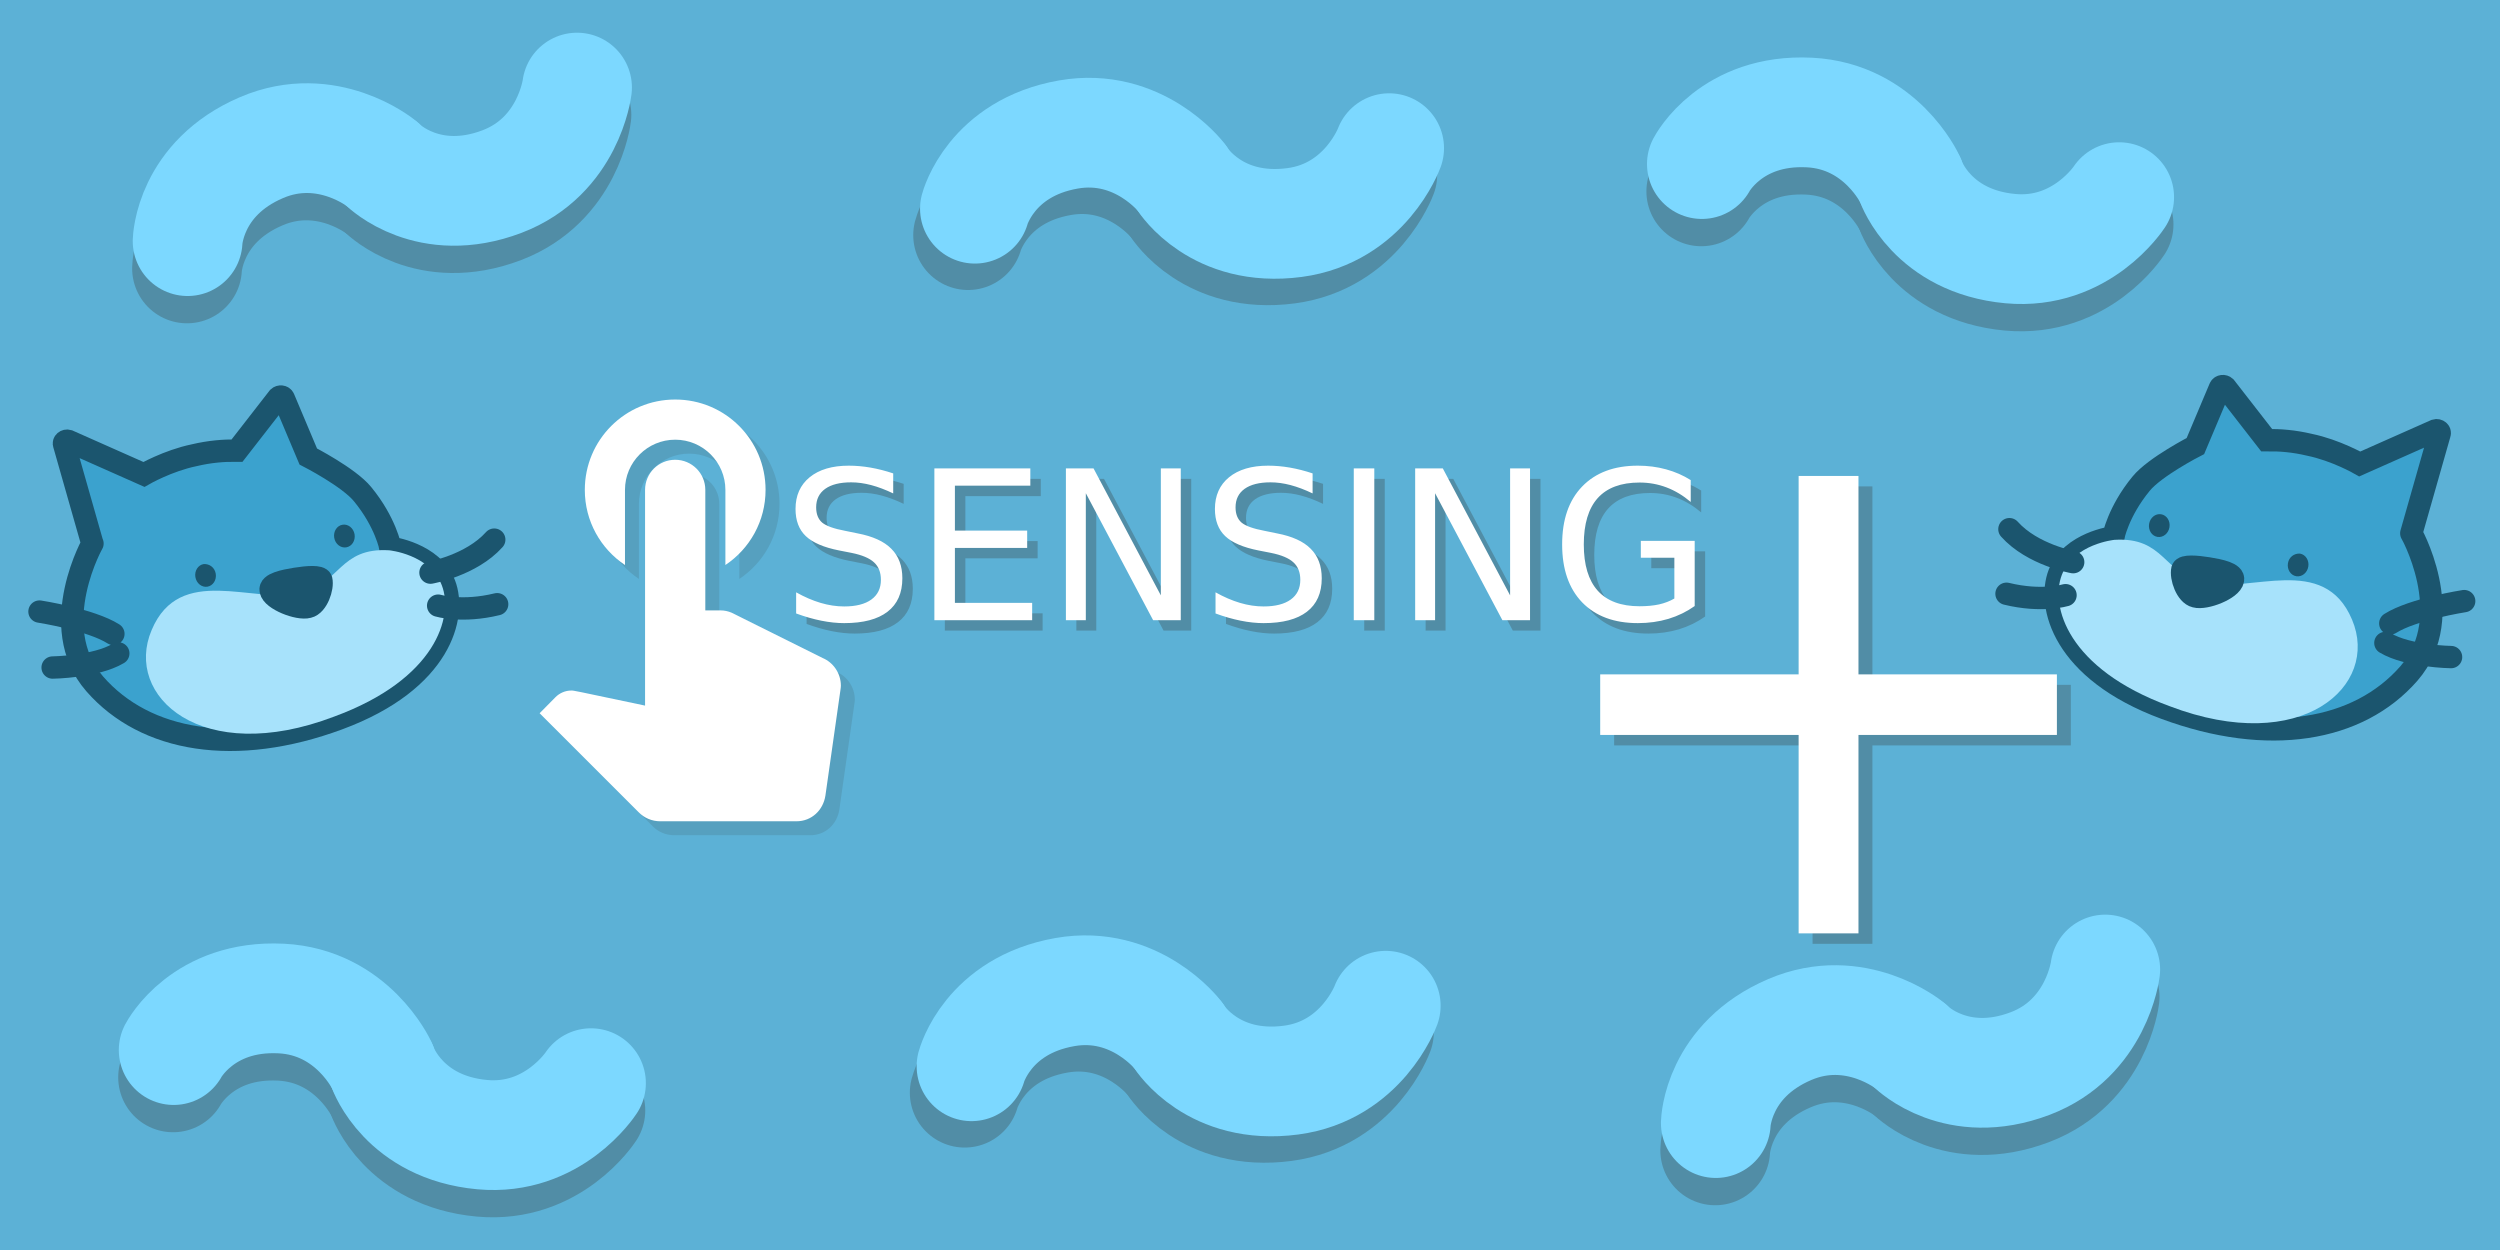
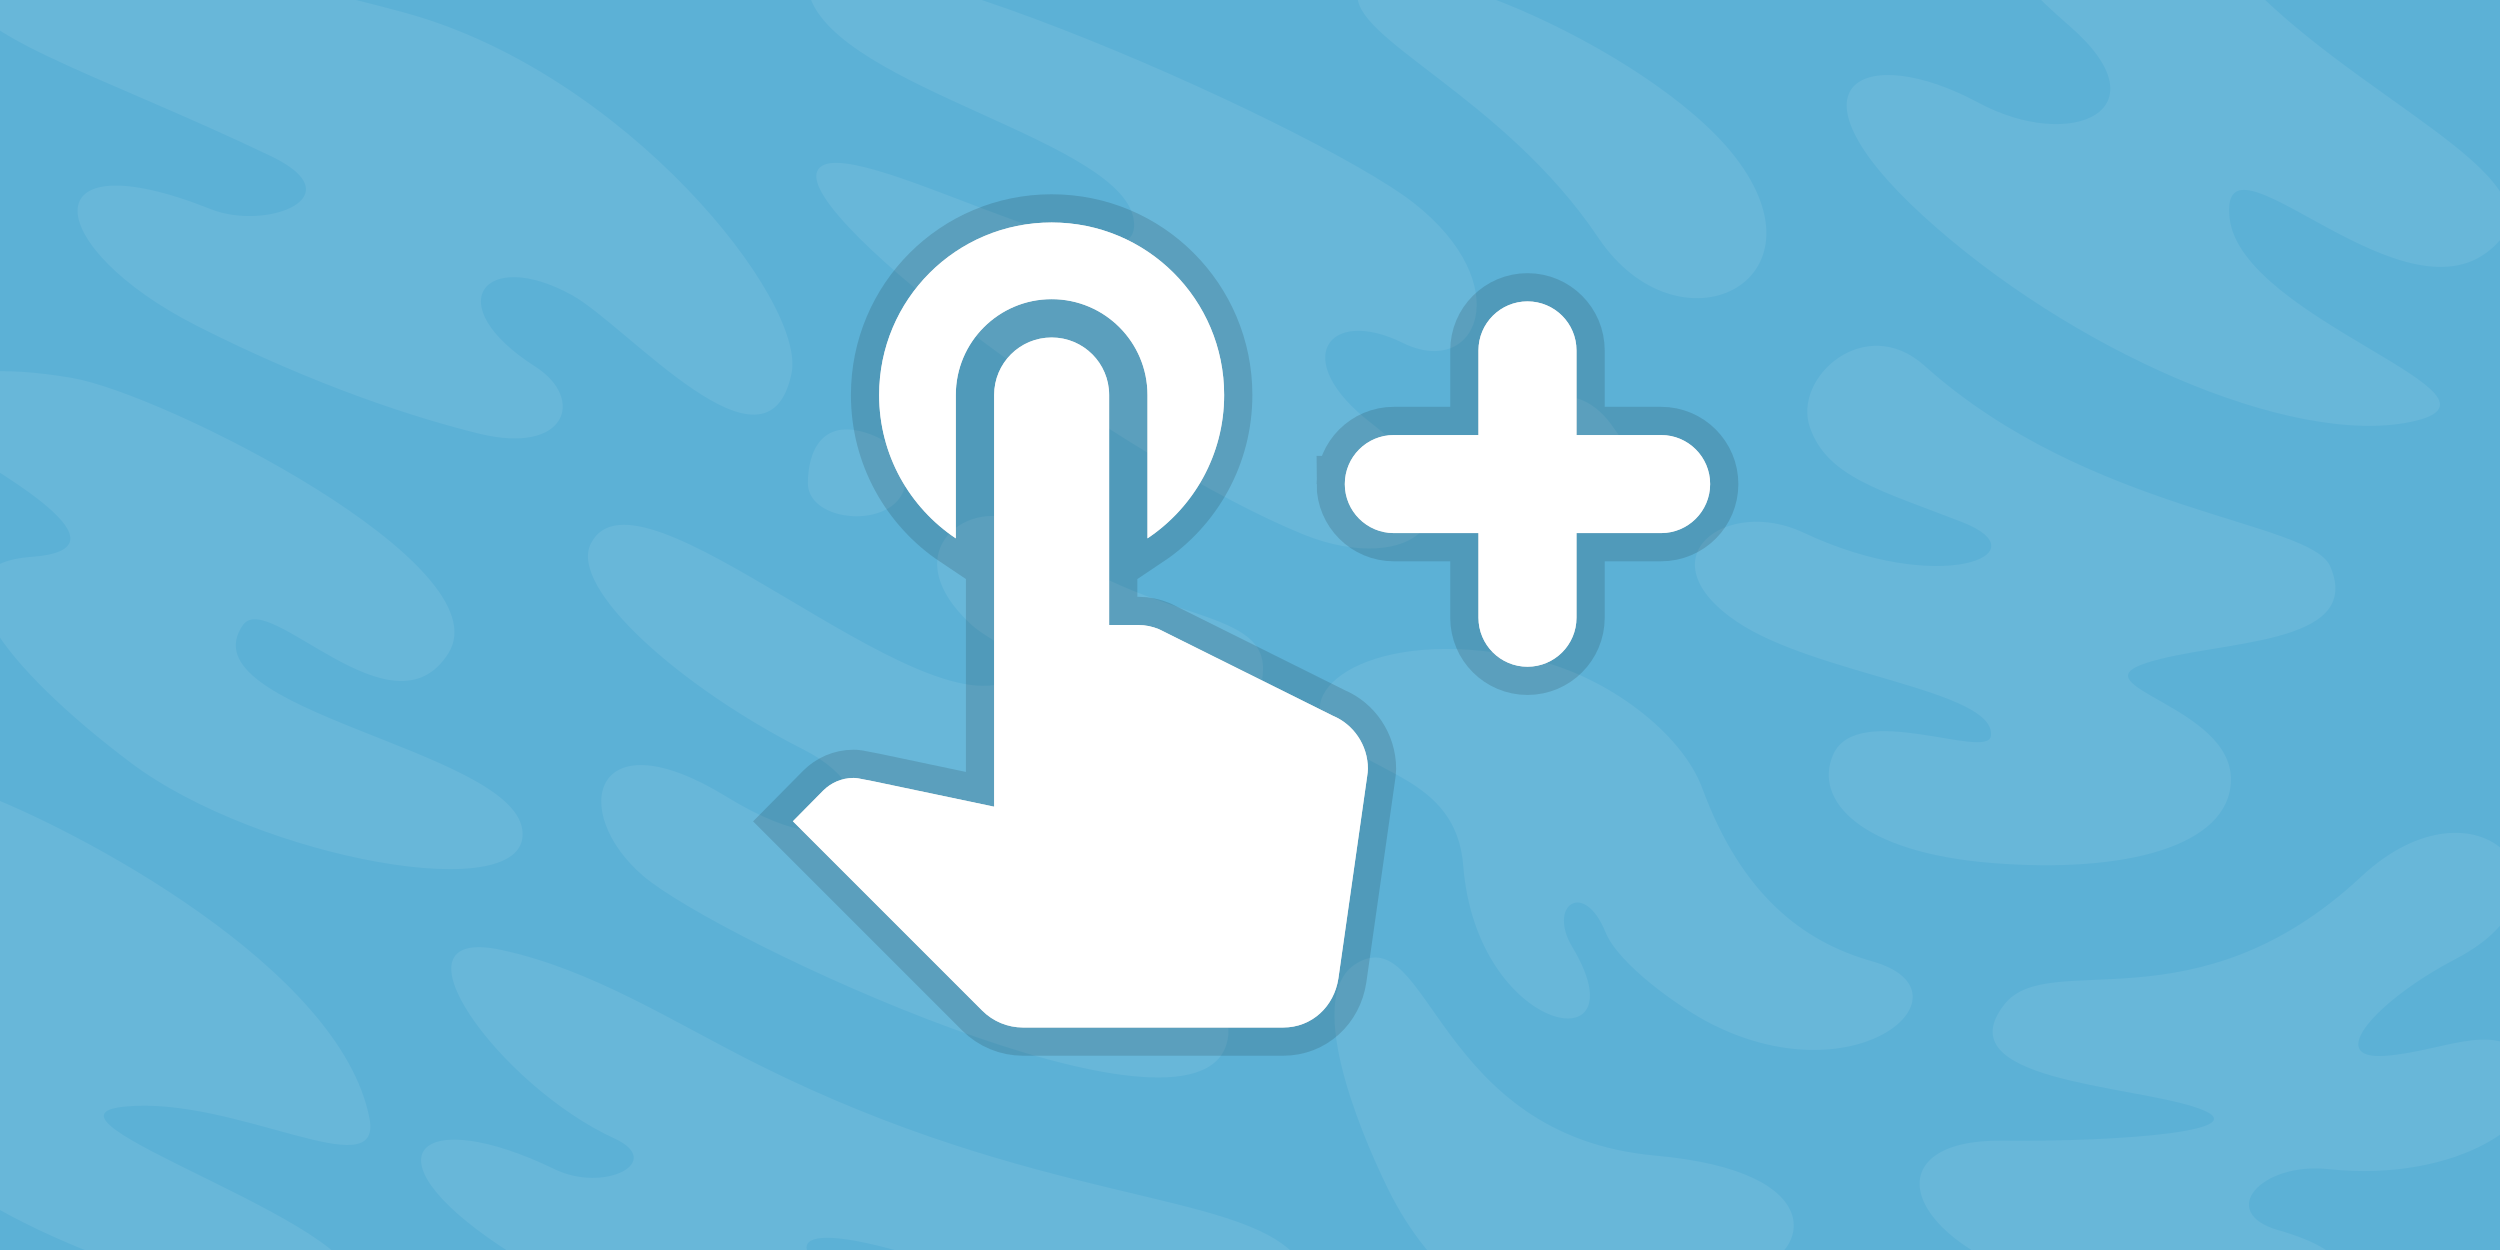
- <svg xmlns="http://www.w3.org/2000/svg" width="600" height="300" viewBox="0 0 600 300">
-   <path fill="#5cb1d6" d="M5e-7 300V5e-7H600V300Z" style="mix-blend-mode:normal;stroke-miterlimit:10;stroke-dasharray:none;stroke-dashoffset:0" />
-   <g fill="none" stroke="#518da6" stroke-linecap="round" stroke-width="27" style="mix-blend-mode:normal;stroke-miterlimit:10;stroke-dasharray:none;stroke-dashoffset:0">
-     <path stroke-width="26.336" d="M44.883 64.425s.427-15.042 17.761-22.458c15.762-6.744 28.644 3.741 28.644 3.741" />
-     <path stroke-width="26.336" d="M138.35 27.567s-2.002 16.488-18.032 22.568c-17.628 6.686-28.372-3.85-28.372-3.85" data-paper-data="{&quot;index&quot;:null}" />
+ <svg xmlns="http://www.w3.org/2000/svg" width="600" height="300">
+   <path fill="#5cb1d6" d="M0 300V0h600v300z" style="mix-blend-mode:normal;stroke-linejoin:miter;stroke-miterlimit:10;stroke-dasharray:none;stroke-dashoffset:0" />
+   <path fill="#fff" fill-opacity=".733" fill-rule="evenodd" d="M194.231-1.183c-7.803-25.58 120.255 30.398 145.132 49.937 24.877 19.541 15.297 42.405-2.71 33.539-18.008-8.865-27.219 4.095-7.648 19.177 29.252 22.543 9.21 37.108-16.197 26.802-42.162-17.105-121.826-75.618-116.666-87.203 5.16-11.583 77.301 32.14 76.037 12.424-1.263-19.714-71.05-32.073-77.948-54.676Zm131.683-.752c3.252-14.883 69.781 12.83 90.495 39.57 23.408 30.226-13.524 48.207-32.843 19.383-22.728-33.913-60.039-48.023-57.652-58.953Zm216.524.78c29.21 28.334 75.604 46.23 54.227 61.867-22.025 16.112-64.266-32.322-61.551-8.33 2.764 24.416 72.414 42.849 43.45 48.884-28.967 6.035-82.07-17.503-117.043-49.49-34.973-31.986-13.85-41.747 13.248-27.16 22.424 12.072 45.258 1.813 21.876-18.405-33.003-28.535-50.364-65.734-30.927-66.69 18.707-.92 45.272 28.815 76.72 59.324zM189.983 89.552c-5.746 28.097-39.416-11.361-52.694-18.71-20.963-11.6-32.224 2.2-8.806 17.15 11.998 7.66 7.618 21.233-13.396 16.11-14.489-3.532-38.946-11.23-67.861-25.908-37.004-18.782-40.428-45.422 3.4-27.99 13.25 5.272 34.786-2.952 14.431-12.71-42.1-20.185-75.99-29.606-73.85-42.078C-6.636-17.13 43.6-11.49 97.033 3.016c53.156 14.43 96.502 69.164 92.95 86.536Zm19.557 14.928c8.654 3.462 10.59 13.351 3.684 17.493-6.906 4.144-19.334 1.383-19.334-5.985 0-7.365 3.224-16.482 15.65-11.508zm349.704 31.422c8.353 19.337-27.118 17.669-44.137 23.217-16.925 5.52 20.744 10.359 20.32 28.215-.373 15.772-25.343 22.376-57.45 19.784-31.514-2.544-42.792-15.075-38.033-25.98 5.725-13.12 37.23 1.521 37.886-4.565 1.186-10.96-42.214-14.622-61.05-27.398-22.534-15.286-2.537-30.13 16.126-21.324 32.627 15.396 57.771 5.147 37.998-2.543-19.776-7.688-32.41-10.837-36.544-22.787-4.136-11.95 13.288-27.522 27.503-14.774 39.51 35.432 92.641 37.185 97.38 48.154zm-171.974-33.23c3.699 5.524 13.387 15.11 9.102 18.813-4.286 3.702-18.878 4.173-27.622-5.95-6.744-7.806-6.547-13.433-.202-17.845 8.17-5.68 15.022-.54 18.722 4.983zm-18.332 55.83c16.524 3.95 34.602 17.092 39.641 30.747 9.46 25.625 24.27 36.814 40.754 41.467 25.334 7.15-2.907 32.88-38.327 15.17-7.804-3.902-22.572-14.457-25.686-22.148-5.157-12.744-13.955-6.428-7.963 3.54 17.104 28.45-22.982 21.239-26.182-19.513-1.711-21.78-23.497-21.754-32.6-32.878-8.425-10.301 12.743-25.379 50.363-16.385zm112.093 82.581c10.676-13.65 45.786 6.523 85.687-30.718 28.006-26.138 55.29 2.775 22.676 19.773-18.988 9.896-31.68 24.269-17.017 23.264 14.664-1.003 29.164-10.042 35.024 3.385 5.192 11.897-17.676 27.126-48.53 23.81-16.34-1.757-26.803 10.418-12.083 14.639 39.469 11.31-6.447 29.014-57.955 11.967-33.525-11.097-37.989-33.75-8.492-33.443 29.495.306 63.022-2.474 46.752-7.951-16.27-5.477-60.323-6.495-46.063-24.726zM333.089 285.28c-7.805-15.937-19.785-46.504-7.638-53.993 17.664-10.895 18.9 41.281 71.796 46.05 42.933 3.87 36.077 23.969 24.515 26.642-11.563 2.676-36.526-9.28-30.458 5.396 6.069 14.676-37.16 18.9-58.215-24.095zM17.308 90.707c22.106 3.797 103.599 44.931 90.312 66.077-13.286 21.145-43.213-15.605-49.332-6.744-14.089 20.4 64.15 29.675 67.055 49.005 2.903 19.33-63.538 6.948-93.95-15.974C.983 160.151-18.317 135.53 7.58 133.645c25.894-1.883-9.56-21.109-18.664-27.137-14.682-9.72-6.872-21.862 28.392-15.801ZM246.83 126.93c27.242 23.056 56.698 18.092 56.29 33.813-.528 20.285-27.805 8.61-30.687 16.896-3.65 10.5 53.354 22.104 38.125 39.617-15.735 18.1-60.187-9.77-66.026.726-7.954 14.304 55.963 10.249 49.896 32.388-7.794 28.466-122.196-24.8-140.102-40.179-17.907-15.38-12.203-38.816 20.123-18.934 32.325 19.881 40.266-.297 18.487-11.31-29.502-14.921-56.53-38.805-51.14-49.485 11.211-22.21 78.98 45.488 101.215 32.455 7.36-4.314-4.96-8.5-9.752-12.871-20.706-18.884 2.314-32.645 13.57-23.116zM30.02 265.578c-26.448 2.582 58.703 28.39 54.833 43.228-3.87 14.838-74.727-8.368-95.057-25.162-32.028-26.453-15.035-37.607 0-38.906 30.547-2.64-28.803-41.096-51.381-52.71-22.579-11.612 17.418-16.343 55.695-2.151 24.327 9.023 87.732 42.582 94.575 78.58 3.198 16.832-32.217-5.459-58.665-2.879zm152.034-10.043c66.875 33.426 114.812 30.11 129.031 45.96 15.224 16.975-24.39 20.366-91.265 0-37.41-11.392-27.852 2.097-13.899 8.319 9.703 4.327 10.518 15.87-20.837 11.848-31.061-3.982-56.641-17.02-64.92-22.526-33.3-22.147-19.276-34.173 12.971-18.52 11.867 5.762 26.634-1.753 14.302-7.392-27.535-12.59-55.826-51.4-27.142-45.244 21.993 4.72 41.1 17.228 61.76 27.555z" data-paper-data="{&quot;index&quot;:null}" opacity=".1" style="mix-blend-mode:normal;stroke-linejoin:miter;stroke-miterlimit:10;stroke-dasharray:none;stroke-dashoffset:0" />
+   <g fill="#fff" fill-rule="evenodd" stroke-linecap="square" style="mix-blend-mode:normal;stroke-linejoin:miter;stroke-miterlimit:10;stroke-dasharray:none;stroke-dashoffset:0">
+     <path stroke="#000" stroke-opacity=".129" stroke-width="13.547" d="M322.753 116.175a11.766 11.766 0 0 1 11.767-11.765h20.309V84.1c0-6.498 5.268-11.766 11.766-11.766S378.36 77.602 378.36 84.1v20.31h20.308c6.498 0 11.766 5.267 11.766 11.765s-5.268 11.766-11.766 11.766h-20.308v20.31c0 6.497-5.268 11.765-11.765 11.765-6.498 0-11.766-5.268-11.766-11.765v-20.31h-20.31a11.766 11.766 0 0 1-11.767-11.766z" />
+     <path d="M322.753 116.175a11.766 11.766 0 0 1 11.767-11.765h20.309V84.1c0-6.498 5.268-11.766 11.766-11.766S378.36 77.602 378.36 84.1v20.31h20.308c6.498 0 11.766 5.267 11.766 11.765s-5.268 11.766-11.766 11.766h-20.308v20.31c0 6.497-5.268 11.765-11.765 11.765-6.498 0-11.766-5.268-11.766-11.765v-20.31h-20.31a11.766 11.766 0 0 1-11.767-11.766z" />
  </g>
-   <g fill="none" stroke="#518da6" stroke-linecap="round" stroke-width="27" style="mix-blend-mode:normal;stroke-miterlimit:10;stroke-dasharray:none;stroke-dashoffset:0">
-     <path stroke-width="26.336" d="M408.305 45.928s6.991-13.326 25.82-12.375c17.122.864 24.09 15.941 24.09 15.941" />
-     <path stroke-width="26.336" d="M508.463 53.867s-9.041 13.933-26.112 12.354c-18.773-1.736-23.798-15.92-23.798-15.92" data-paper-data="{&quot;index&quot;:null}" />
-   </g>
-   <g fill="none" stroke="#518da6" stroke-linecap="round" stroke-width="27" style="mix-blend-mode:normal;stroke-miterlimit:10;stroke-dasharray:none;stroke-dashoffset:0">
-     <path stroke-width="26.336" d="M41.538 258.57s6.991-13.326 25.82-12.375c17.122.864 24.09 15.941 24.09 15.941" />
-     <path stroke-width="26.336" d="M141.695 266.51s-9.041 13.933-26.112 12.354c-18.773-1.736-23.798-15.92-23.798-15.92" data-paper-data="{&quot;index&quot;:null}" />
-   </g>
-   <g fill="none" stroke="#518da6" stroke-linecap="round" stroke-width="27" style="mix-blend-mode:normal;stroke-miterlimit:10;stroke-dasharray:none;stroke-dashoffset:0">
-     <path stroke-width="26.336" d="M411.65 276.092s.427-15.042 17.761-22.458c15.762-6.744 28.644 3.741 28.644 3.741" />
-     <path stroke-width="26.336" d="M505.117 239.234s-2.002 16.488-18.032 22.568c-17.628 6.686-28.372-3.85-28.372-3.85" data-paper-data="{&quot;index&quot;:null}" />
-   </g>
-   <g fill="none" stroke="#7cd8ff" stroke-linecap="round" stroke-width="27" style="mix-blend-mode:normal;stroke-miterlimit:10;stroke-dasharray:none;stroke-dashoffset:0">
-     <path stroke-width="26.336" d="M45.025 57.874s.427-15.042 17.761-22.458c15.762-6.744 28.644 3.741 28.644 3.741" />
-     <path stroke-width="26.336" d="M138.492 21.017s-2.002 16.488-18.032 22.568c-17.628 6.686-28.372-3.85-28.372-3.85" data-paper-data="{&quot;index&quot;:null}" />
-   </g>
-   <g fill="none" stroke="#7cd8ff" stroke-linecap="round" stroke-width="27" style="mix-blend-mode:normal;stroke-miterlimit:10;stroke-dasharray:none;stroke-dashoffset:0">
-     <path stroke-width="26.336" d="M408.447 39.378s6.991-13.326 25.82-12.375c17.122.864 24.09 15.941 24.09 15.941" />
-     <path stroke-width="26.336" d="M508.605 47.317s-9.041 13.933-26.112 12.354c-18.773-1.736-23.798-15.92-23.798-15.92" data-paper-data="{&quot;index&quot;:null}" />
-   </g>
-   <g fill="none" stroke="#7cd8ff" stroke-linecap="round" stroke-width="27" style="mix-blend-mode:normal;stroke-miterlimit:10;stroke-dasharray:none;stroke-dashoffset:0">
-     <path stroke-width="26.336" d="M41.68 252.02s6.991-13.326 25.82-12.375c17.122.864 24.09 15.941 24.09 15.941" />
-     <path stroke-width="26.336" d="M141.838 259.959s-9.041 13.933-26.112 12.354c-18.773-1.736-23.798-15.92-23.798-15.92" data-paper-data="{&quot;index&quot;:null}" />
-   </g>
-   <path fill="#56a0bf" d="M143.702 120.923c0-12.002 9.688-21.69 21.69-21.69 12.002 0 21.69 9.688 21.69 21.69 0 7.519-3.808 14.123-9.64 18.027v-18.027c0-6.655-5.395-12.05-12.05-12.05-6.655 0-12.05 5.395-12.05 12.05v18.027c-5.832-3.904-9.64-10.508-9.64-18.027zm61.455 46.995c0 .289-.048.627-.096.964l-3.615 25.401c-.53 3.519-3.326 6.17-6.941 6.17h-32.728c-1.976 0-3.808-.819-5.109-2.121l-23.811-23.811 3.808-3.856c.964-.964 2.314-1.591 3.808-1.591.627 0 .337-.048 17.689 3.615v-51.767c0-4.001 3.229-7.23 7.23-7.23 4.001 0 7.23 3.229 7.23 7.23v28.92h3.663c.916 0 1.783.193 2.603.53l21.883 10.893c2.555 1.06 4.386 3.663 4.386 6.652z" style="mix-blend-mode:normal;stroke-miterlimit:10;stroke-dasharray:none;stroke-dashoffset:0" />
-   <g fill="none" stroke="#7cd8ff" stroke-linecap="round" stroke-width="27" style="mix-blend-mode:normal;stroke-miterlimit:10;stroke-dasharray:none;stroke-dashoffset:0">
-     <path stroke-width="26.336" d="M411.793 269.541s.427-15.042 17.761-22.458c15.762-6.744 28.644 3.741 28.644 3.741" />
-     <path stroke-width="26.336" d="M505.26 232.684s-2.002 16.488-18.032 22.568c-17.628 6.686-28.372-3.85-28.372-3.85" data-paper-data="{&quot;index&quot;:null}" />
-   </g>
-   <path fill="#fff" d="M140.355 117.577c0-12.002 9.688-21.69 21.69-21.69 12.002 0 21.69 9.688 21.69 21.69 0 7.519-3.808 14.123-9.64 18.027v-18.027c0-6.655-5.395-12.05-12.05-12.05-6.655 0-12.05 5.395-12.05 12.05v18.027c-5.832-3.904-9.64-10.508-9.64-18.027zm61.455 46.995c0 .289-.048.627-.096.964l-3.615 25.401c-.53 3.519-3.326 6.17-6.941 6.17h-32.728c-1.976 0-3.808-.819-5.109-2.121l-23.811-23.811 3.808-3.856c.964-.964 2.314-1.591 3.808-1.591.627 0 .337-.048 17.689 3.615v-51.767c0-4.001 3.229-7.23 7.23-7.23 4.001 0 7.23 3.229 7.23 7.23v28.92h3.663c.916 0 1.783.193 2.603.53l21.883 10.893c2.555 1.06 4.386 3.663 4.386 6.652z" style="mix-blend-mode:normal;stroke-miterlimit:10;stroke-dasharray:none;stroke-dashoffset:0" />
-   <g aria-label="SENSING" style="font-size:51.22px;font-family:&quot;Sans Serif&quot;;fill:#518da6;stroke-width:1.281;stroke-miterlimit:10">
-     <path d="M232.873 160.562v4.927q-2.876-1.376-5.427-2.051-2.551-.675-4.927-.675-4.127 0-6.378 1.601-2.226 1.601-2.226 4.552 0 2.476 1.476 3.751 1.501 1.25 5.652 2.026l3.051.625q5.652 1.075 8.328 3.802 2.701 2.701 2.701 7.253 0 5.427-3.651 8.228-3.626 2.801-10.654 2.801-2.651 0-5.652-.6-2.976-.6-6.177-1.776v-5.202q3.076 1.726 6.027 2.601 2.951.875 5.802.875 4.327 0 6.678-1.701 2.351-1.701 2.351-4.852 0-2.751-1.701-4.302-1.676-1.551-5.527-2.326l-3.076-.6q-5.652-1.125-8.178-3.526-2.526-2.401-2.526-6.678 0-4.952 3.476-7.803 3.501-2.851 9.629-2.851 2.626 0 5.352.475 2.726.475 5.577 1.426zM243.002 159.337h23.609v4.252h-18.557v11.054h17.782v4.252h-17.782v13.53h19.008v4.252h-24.06zM275.364 159.337h6.803l16.557 31.237v-31.237h4.902v37.34h-6.803l-16.557-31.237v31.237h-4.902zM336.064 160.562v4.927q-2.876-1.376-5.427-2.051-2.551-.675-4.927-.675-4.127 0-6.378 1.601-2.226 1.601-2.226 4.552 0 2.476 1.476 3.751 1.501 1.25 5.652 2.026l3.051.625q5.652 1.075 8.328 3.802 2.701 2.701 2.701 7.253 0 5.427-3.651 8.228-3.626 2.801-10.654 2.801-2.651 0-5.652-.6-2.976-.6-6.177-1.776v-5.202q3.076 1.726 6.027 2.601 2.951.875 5.802.875 4.327 0 6.678-1.701 2.351-1.701 2.351-4.852 0-2.751-1.701-4.302-1.676-1.551-5.527-2.326l-3.076-.6q-5.652-1.125-8.178-3.526-2.526-2.401-2.526-6.678 0-4.952 3.476-7.803 3.501-2.851 9.629-2.851 2.626 0 5.352.475 2.726.475 5.577 1.426zM346.193 159.337h5.052v37.34h-5.052zM361.299 159.337h6.803l16.557 31.237v-31.237h4.902v37.34h-6.803l-16.557-31.237v31.237h-4.902zM425.074 191.35v-10.029h-8.253v-4.152h13.255v16.031q-2.926 2.076-6.453 3.151-3.526 1.05-7.528 1.05-8.753 0-13.705-5.102-4.927-5.127-4.927-14.256 0-9.154 4.927-14.256 4.952-5.127 13.705-5.127 3.651 0 6.928.9 3.301.9 6.077 2.651v5.377q-2.801-2.376-5.952-3.576-3.151-1.2-6.628-1.2-6.853 0-10.304 3.827-3.426 3.827-3.426 11.405 0 7.553 3.426 11.38 3.451 3.827 10.304 3.827 2.676 0 4.777-.45 2.101-.475 3.776-1.451z" style="font-family:&quot;DejaVu Sans&quot;;-inkscape-font-specification:&quot;DejaVu Sans&quot;" transform="translate(-10.27059 -40.49191) scale(.9754239)" />
-   </g>
-   <path fill="none" d="M166.584 77.244h115.68V192.924h-115.68z" style="mix-blend-mode:normal;stroke-miterlimit:10;stroke-dasharray:none;stroke-dashoffset:0" />
-   <g aria-label="SENSING" style="font-size:51.22px;font-family:&quot;Sans Serif&quot;;fill:#fff;stroke-width:1.281;stroke-miterlimit:10">
-     <path d="M230.3 157.989v4.927q-2.876-1.376-5.427-2.051-2.551-.675-4.927-.675-4.127 0-6.378 1.601-2.226 1.601-2.226 4.552 0 2.476 1.476 3.751 1.501 1.25 5.652 2.026l3.051.625q5.652 1.075 8.328 3.802 2.701 2.701 2.701 7.253 0 5.427-3.651 8.228-3.626 2.801-10.654 2.801-2.651 0-5.652-.6-2.976-.6-6.177-1.776v-5.202q3.076 1.726 6.027 2.601 2.951.875 5.802.875 4.327 0 6.678-1.701 2.351-1.701 2.351-4.852 0-2.751-1.701-4.302-1.676-1.551-5.527-2.326l-3.076-.6q-5.652-1.125-8.178-3.526-2.526-2.401-2.526-6.678 0-4.952 3.476-7.803 3.501-2.851 9.629-2.851 2.626 0 5.352.475 2.726.475 5.577 1.426zM240.429 156.764h23.609v4.252h-18.557V172.07h17.782v4.252h-17.782v13.53h19.008v4.252h-24.06zM272.791 156.764h6.803l16.557 31.237V156.764h4.902v37.34h-6.803l-16.557-31.237v31.237h-4.902zM333.491 157.989v4.927q-2.876-1.376-5.427-2.051-2.551-.675-4.927-.675-4.127 0-6.378 1.601-2.226 1.601-2.226 4.552 0 2.476 1.476 3.751 1.501 1.25 5.652 2.026l3.051.625q5.652 1.075 8.328 3.802 2.701 2.701 2.701 7.253 0 5.427-3.651 8.228-3.626 2.801-10.654 2.801-2.651 0-5.652-.6-2.976-.6-6.177-1.776v-5.202q3.076 1.726 6.027 2.601 2.951.875 5.802.875 4.327 0 6.678-1.701 2.351-1.701 2.351-4.852 0-2.751-1.701-4.302-1.676-1.551-5.527-2.326l-3.076-.6q-5.652-1.125-8.178-3.526-2.526-2.401-2.526-6.678 0-4.952 3.476-7.803 3.501-2.851 9.629-2.851 2.626 0 5.352.475 2.726.475 5.577 1.426zM343.62 156.764h5.052v37.34h-5.052zM358.726 156.764h6.803l16.557 31.237V156.764h4.902v37.34h-6.803l-16.557-31.237v31.237h-4.902zM422.501 188.777v-10.029h-8.253V174.596h13.255v16.031q-2.926 2.076-6.453 3.151-3.526 1.05-7.528 1.05-8.753 0-13.705-5.102-4.927-5.127-4.927-14.256 0-9.154 4.927-14.256 4.952-5.127 13.705-5.127 3.651 0 6.928.9 3.301.9 6.077 2.651v5.377q-2.801-2.376-5.952-3.576-3.151-1.2-6.628-1.2-6.853 0-10.304 3.827-3.426 3.827-3.426 11.405 0 7.553 3.426 11.38 3.451 3.827 10.304 3.827 2.676 0 4.777-.45 2.101-.475 3.776-1.451z" style="font-family:&quot;DejaVu Sans&quot;;-inkscape-font-specification:&quot;DejaVu Sans&quot;" transform="translate(-10.27059 -40.49191) scale(.9754239)" />
-   </g>
-   <path d="M471.231 161.192v48.822h48.822v14.901H471.231v48.822h-14.726v-48.822h-48.822v-14.901h48.822v-48.822z" aria-label="+" style="font-size:179.512px;font-family:&quot;Sans Serif&quot;;fill:#518da6;stroke-width:4.488;stroke-miterlimit:10" transform="translate(-10.27059 -40.49191) scale(.9754239)" />
-   <path d="M467.801 158.619v48.822h48.822v14.901h-48.822v48.822h-14.726v-48.822h-48.822v-14.901h48.822v-48.822z" aria-label="+" style="font-size:179.512px;font-family:&quot;Sans Serif&quot;;fill:#fff;stroke-width:4.488;stroke-miterlimit:10" transform="translate(-10.27059 -40.49191) scale(.9754239)" />
-   <g fill="none" stroke="#518da6" stroke-linecap="round" stroke-width="27" style="mix-blend-mode:normal;stroke-miterlimit:10;stroke-dasharray:none;stroke-dashoffset:0">
-     <path stroke-width="26.336" d="M232.345 56.433s3.853-14.546 22.422-17.806c16.886-2.965 27.032 10.186 27.032 10.186" />
-     <path stroke-width="26.336" d="M331.761 41.904s-5.716 15.595-22.711 17.851c-18.689 2.481-26.742-10.23-26.742-10.23" data-paper-data="{&quot;index&quot;:null}" />
-   </g>
-   <g fill="none" stroke="#7cd8ff" stroke-linecap="round" stroke-width="27" style="mix-blend-mode:normal;stroke-miterlimit:10;stroke-dasharray:none;stroke-dashoffset:0">
-     <path stroke-width="26.336" d="M233.98 50.088s3.853-14.546 22.422-17.806c16.886-2.965 27.032 10.186 27.032 10.186" />
-     <path stroke-width="26.336" d="M333.396 35.559s-5.716 15.595-22.711 17.851c-18.689 2.481-26.742-10.23-26.742-10.23" data-paper-data="{&quot;index&quot;:null}" />
-   </g>
-   <g fill="none" stroke="#518da6" stroke-linecap="round" stroke-width="27" style="mix-blend-mode:normal;stroke-miterlimit:10;stroke-dasharray:none;stroke-dashoffset:0">
-     <path stroke-width="26.336" d="M231.528 262.247s3.853-14.546 22.422-17.806c16.886-2.965 27.032 10.186 27.032 10.186" />
-     <path stroke-width="26.336" d="M330.944 247.718s-5.716 15.595-22.711 17.851c-18.689 2.481-26.742-10.23-26.742-10.23" data-paper-data="{&quot;index&quot;:null}" />
-   </g>
-   <g fill="none" stroke="#7cd8ff" stroke-linecap="round" stroke-width="27" style="mix-blend-mode:normal;stroke-miterlimit:10;stroke-dasharray:none;stroke-dashoffset:0">
-     <path stroke-width="26.336" d="M233.163 255.903s3.853-14.546 22.422-17.806c16.886-2.965 27.032 10.186 27.032 10.186" />
-     <path stroke-width="26.336" d="M332.579 241.374s-5.716 15.595-22.711 17.851c-18.689 2.481-26.742-10.23-26.742-10.23" data-paper-data="{&quot;index&quot;:null}" />
-   </g>
-   <g fill-rule="evenodd" style="mix-blend-mode:normal;stroke-miterlimit:10;stroke-dasharray:none;stroke-dashoffset:0">
-     <path fill="#3ba2ce" stroke="#1b556e" stroke-width="5.365" d="M66.81 95.39c.363-.338 1.065-.312 1.289.209l5.887 13.962s9.728 4.976 13.035 9.04c5.557 6.767 6.683 12.857 6.683 12.857s10.107 1.29 12.991 8.769c2.885 7.479-.715 23.117-25.438 32.281-24.723 9.164-46.357 5.559-58.51-8.364-12.153-13.923.067-34.862-.572-33.643l-6.792-23.853c-.224-.521.389-1.039.977-.855l18.175 8.068s5.739-3.3 12.079-4.606c3.759-.888 7.064-1.144 10.276-1.107z" />
-     <path fill="#a7e2fb" d="M93.384 132.068s9.769.926 12.653 8.405c2.885 7.479-1.369 22.526-25.842 31.51-31.772 12.118-50.563-4.912-43.794-20.785 6.746-16.009 24.37-6.179 35.648-8.843 9.67-2.264 9.37-10.998 21.335-10.287z" />
-     <path fill="none" stroke="#1b556e" stroke-linecap="round" stroke-linejoin="round" stroke-width="5.365" d="M118.62 129.513c-5.548 6.196-15.306 7.917-15.306 7.917M119.319 145.013c-8.448 2.066-14.163.343-14.163.343" />
-     <path fill="#1b556e" stroke="#1b556e" stroke-linecap="round" stroke-linejoin="round" stroke-width="5.365" d="M70.934 138.912c2.853-.462 5.885-.675 6.175.254.444 1.88-.977 6.013-3.129 6.501-2.401.668-8.656-1.804-9.009-3.977-.4-1.608 3.246-2.338 5.962-2.778z" />
-     <path fill="none" stroke="#1b556e" stroke-linecap="round" stroke-linejoin="round" stroke-width="5.365" d="M9.477 146.778s12.298 1.911 17.735 5.351M28.39 156.818c-5.467 3.256-15.761 3.39-15.761 3.39" />
-     <path fill="#1b556e" d="M85.099 128.253c.242 1.494-.647 2.893-2.005 3.113-1.358.22-2.643-.826-2.885-2.321-.242-1.494.647-2.893 2.005-3.113 1.358-.22 2.643.826 2.885 2.321M51.778 137.694c.242 1.494-.647 2.893-2.005 3.113-1.358.22-2.643-.826-2.885-2.321-.242-1.494.647-2.893 2.005-3.113 1.38-.084 2.643.826 2.885 2.321" />
-   </g>
-   <path fill="none" d="M5.914 194.203V78.523H121.594V194.203Z" style="mix-blend-mode:normal;stroke-miterlimit:10;stroke-dasharray:none;stroke-dashoffset:0" />
-   <g fill-rule="evenodd" data-paper-data="{&quot;index&quot;:null}" style="mix-blend-mode:normal;stroke-miterlimit:10;stroke-dasharray:none;stroke-dashoffset:0">
-     <path fill="#3ba2ce" stroke="#1b556e" stroke-width="5.365" d="M543.993 105.639c3.212-.037 6.516.219 10.276 1.107 6.34 1.306 12.079 4.606 12.079 4.606l18.175-8.068c.587-.184 1.201.334.977.855l-6.792 23.853c-.639-1.219 11.582 19.72-.572 33.643-12.153 13.923-33.787 17.527-58.51 8.364-24.723-9.164-28.323-24.802-25.438-32.281 2.885-7.479 12.991-8.769 12.991-8.769s1.126-6.091 6.683-12.857c3.307-4.064 13.035-9.04 13.035-9.04l5.887-13.962c.224-.521.925-.547 1.289-.209z" />
-     <path fill="#a7e2fb" d="M528.832 139.846c11.278 2.664 28.902-7.166 35.648 8.843 6.768 15.873-12.022 32.903-43.794 20.785-24.473-8.984-28.727-24.031-25.842-31.51 2.885-7.479 12.653-8.405 12.653-8.405 11.964-.71 11.664 8.024 21.335 10.287z" />
-     <path fill="none" stroke="#1b556e" stroke-linecap="round" stroke-linejoin="round" stroke-width="5.365" d="M497.567 134.919s-9.758-1.72-15.306-7.917M495.725 142.846s-5.716 1.723-14.163-.343" />
-     <path fill="#1b556e" stroke="#1b556e" stroke-linecap="round" stroke-linejoin="round" stroke-width="5.365" d="M535.91 139.18c-.352 2.173-6.607 4.645-9.009 3.977-2.151-.488-3.573-4.622-3.129-6.501.29-.929 3.322-.716 6.175-.254 2.717.44 6.362 1.17 5.962 2.778z" />
-     <path fill="none" stroke="#1b556e" stroke-linecap="round" stroke-linejoin="round" stroke-width="5.365" d="M573.669 149.619c5.437-3.441 17.735-5.351 17.735-5.351M588.252 157.698s-10.294-.134-15.761-3.39" />
-     <path fill="#1b556e" d="M515.782 125.743c.242-1.494 1.527-2.541 2.885-2.321 1.358.22 2.247 1.619 2.005 3.113-.242 1.494-1.527 2.541-2.885 2.321-1.358-.22-2.247-1.619-2.005-3.113M549.103 135.184c.242-1.494 1.505-2.405 2.885-2.321 1.358.22 2.247 1.619 2.005 3.113s-1.527 2.541-2.885 2.321c-1.358-.22-2.247-1.619-2.005-3.113" />
+   <g fill="#fff" stroke="#000" stroke-opacity=".129" style="mix-blend-mode:normal;stroke-linejoin:miter;stroke-miterlimit:10;stroke-dasharray:none;stroke-dashoffset:0">
+     <path stroke-width="13.547" d="M210.993 94.798c0-22.909 18.492-41.402 41.401-41.402 22.909 0 41.402 18.493 41.402 41.402 0 14.352-7.269 26.957-18.401 34.41v-34.41c0-12.703-10.298-23-23-23-12.704 0-23.002 10.297-23.002 23v34.41c-11.132-7.453-18.4-20.058-18.4-34.41zm117.304 89.703c0 .552-.092 1.196-.184 1.84l-6.9 48.486c-1.012 6.716-6.349 11.777-13.249 11.777h-62.47a13.85 13.85 0 0 1-9.753-4.049l-45.45-45.45 7.27-7.36c1.84-1.84 4.415-3.036 7.267-3.036 1.196 0 .644-.092 33.766 6.9V94.799c0-7.636 6.164-13.8 13.8-13.8 7.636 0 13.8 6.164 13.8 13.8V150h6.993c1.748 0 3.404.368 4.968 1.012l41.77 20.793c4.876 2.024 8.372 6.992 8.372 12.696z" />
+     <path stroke="none" d="M210.993 94.798c0-22.909 18.492-41.402 41.401-41.402 22.909 0 41.402 18.493 41.402 41.402 0 14.352-7.269 26.957-18.401 34.41v-34.41c0-12.703-10.298-23-23-23-12.704 0-23.002 10.297-23.002 23v34.41c-11.132-7.453-18.4-20.058-18.4-34.41zm117.304 89.703c0 .552-.092 1.196-.184 1.84l-6.9 48.486c-1.012 6.716-6.349 11.777-13.249 11.777h-62.47a13.85 13.85 0 0 1-9.753-4.049l-45.45-45.45 7.27-7.36c1.84-1.84 4.415-3.036 7.267-3.036 1.196 0 .644-.092 33.766 6.9V94.799c0-7.636 6.164-13.8 13.8-13.8 7.636 0 13.8 6.164 13.8 13.8V150h6.993c1.748 0 3.404.368 4.968 1.012l41.77 20.793c4.876 2.024 8.372 6.992 8.372 12.696z" />
  </g>
</svg>
